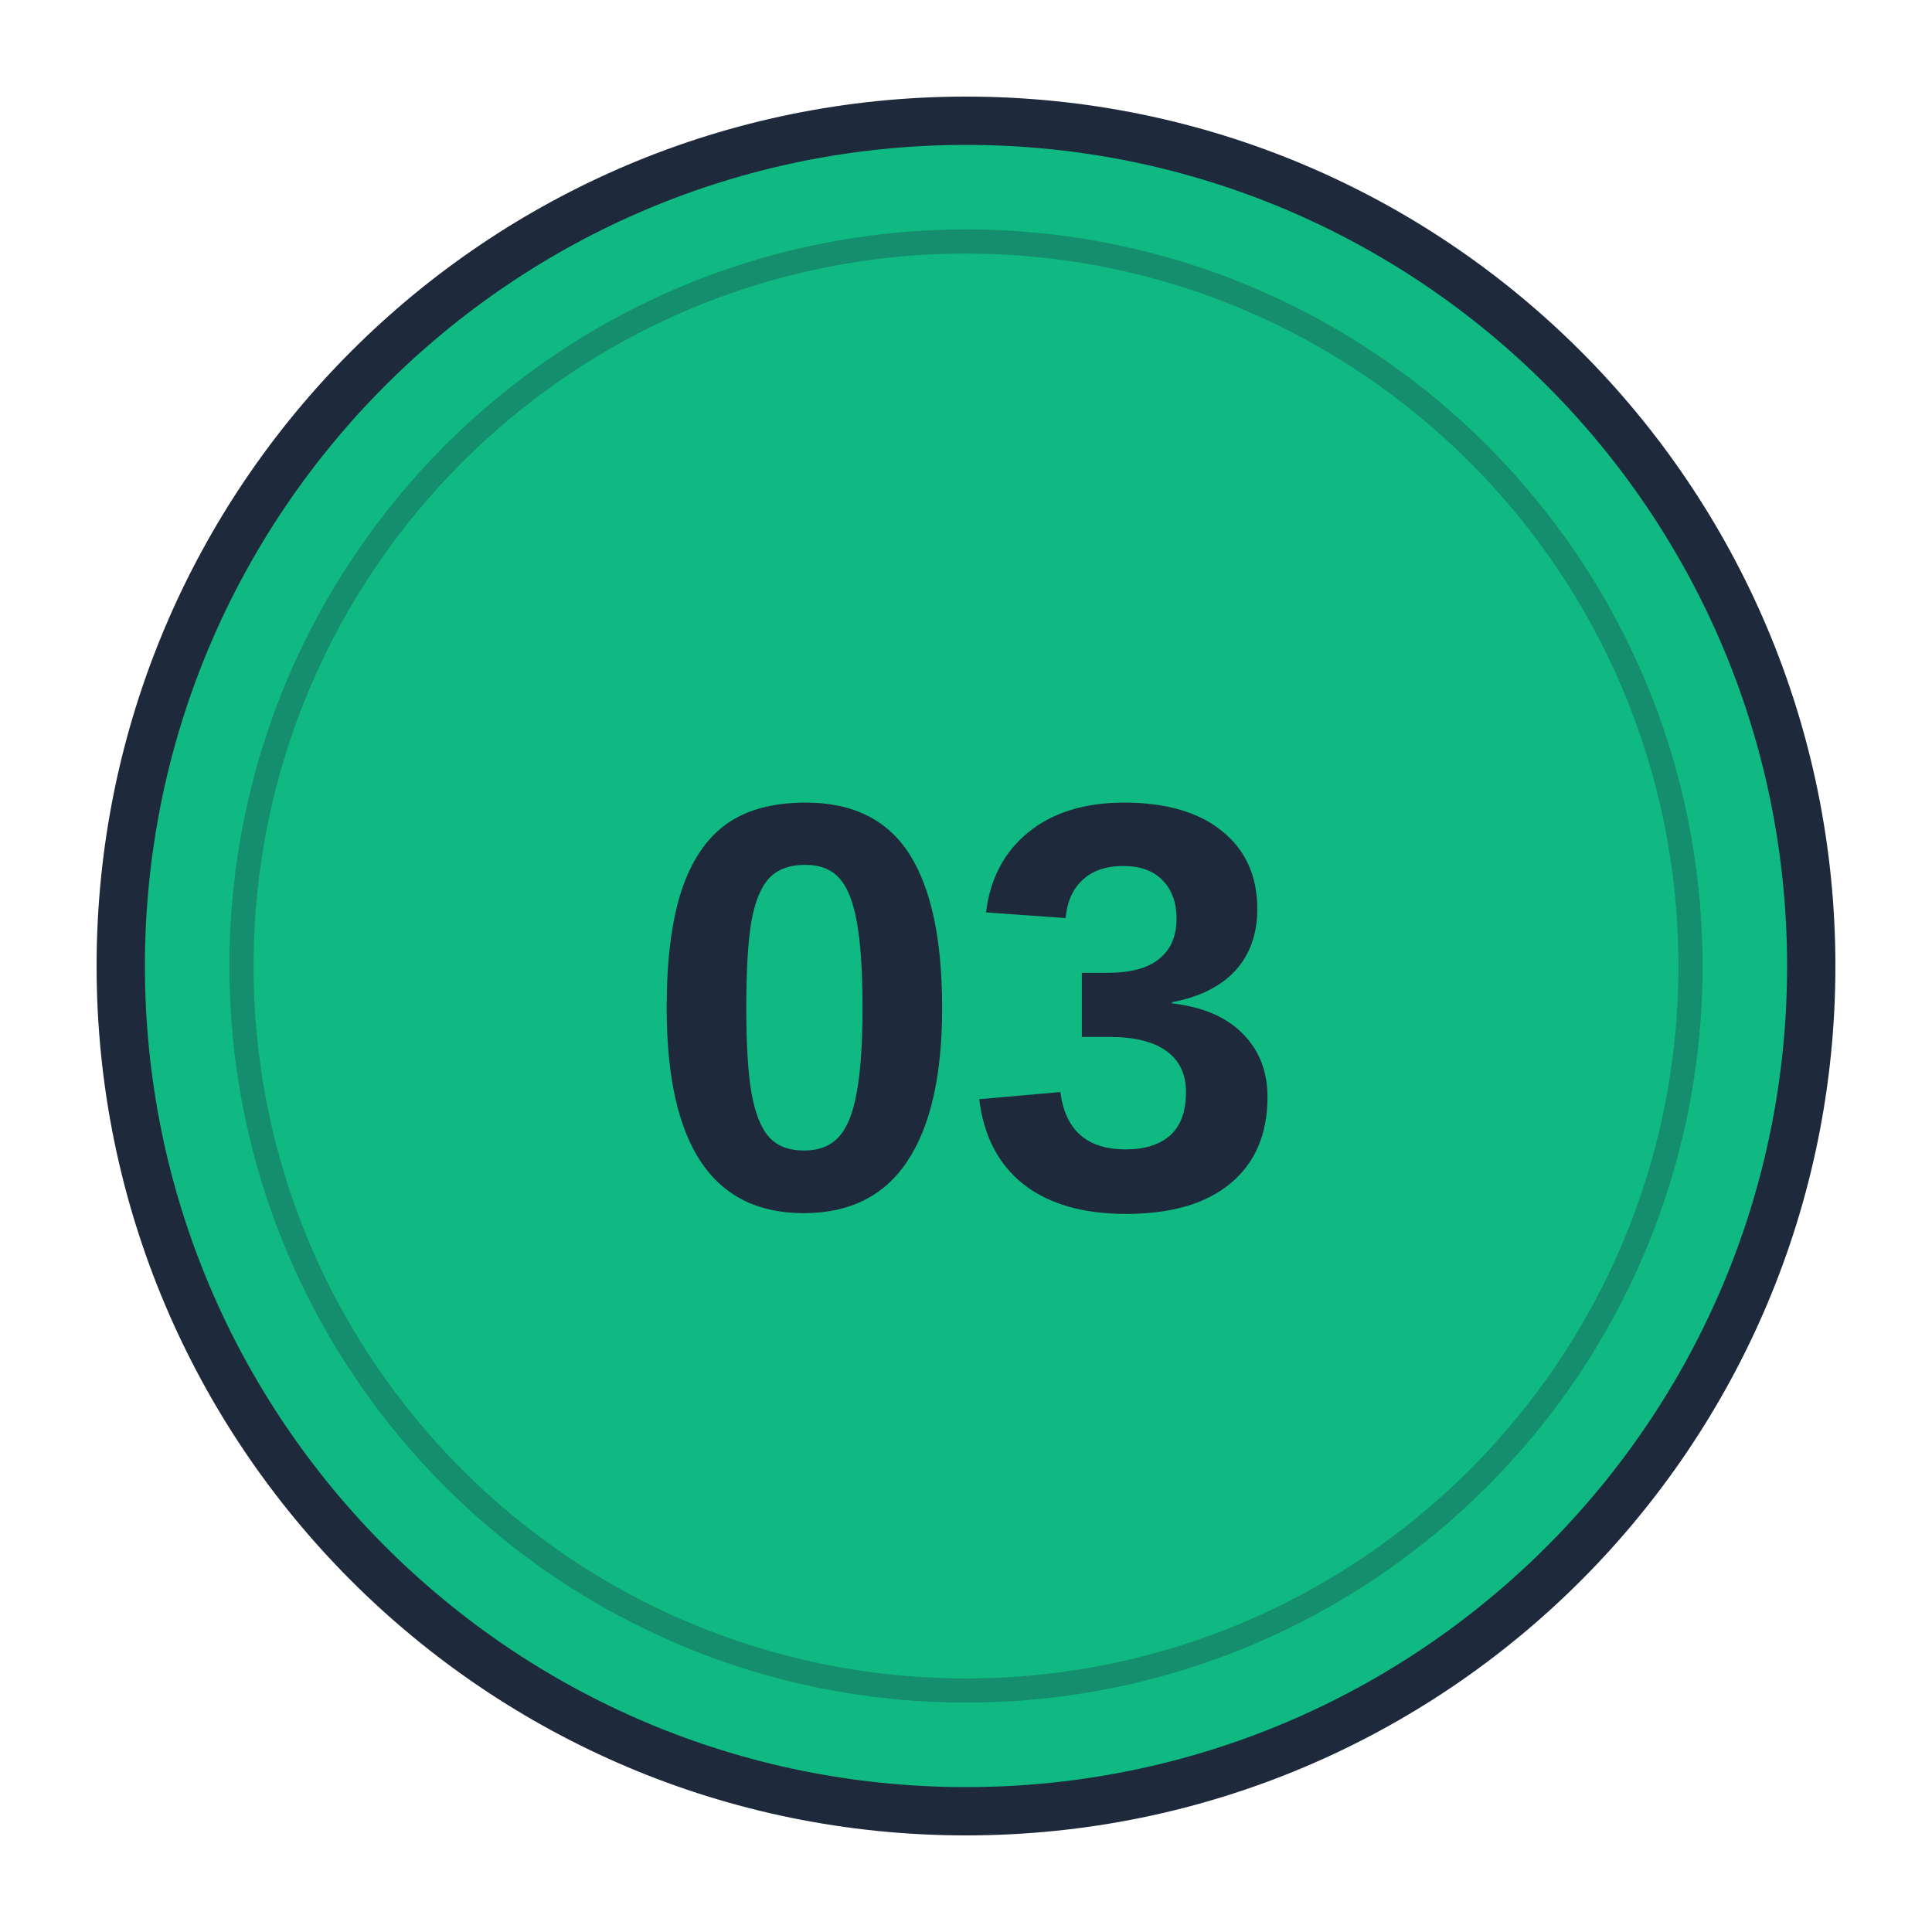
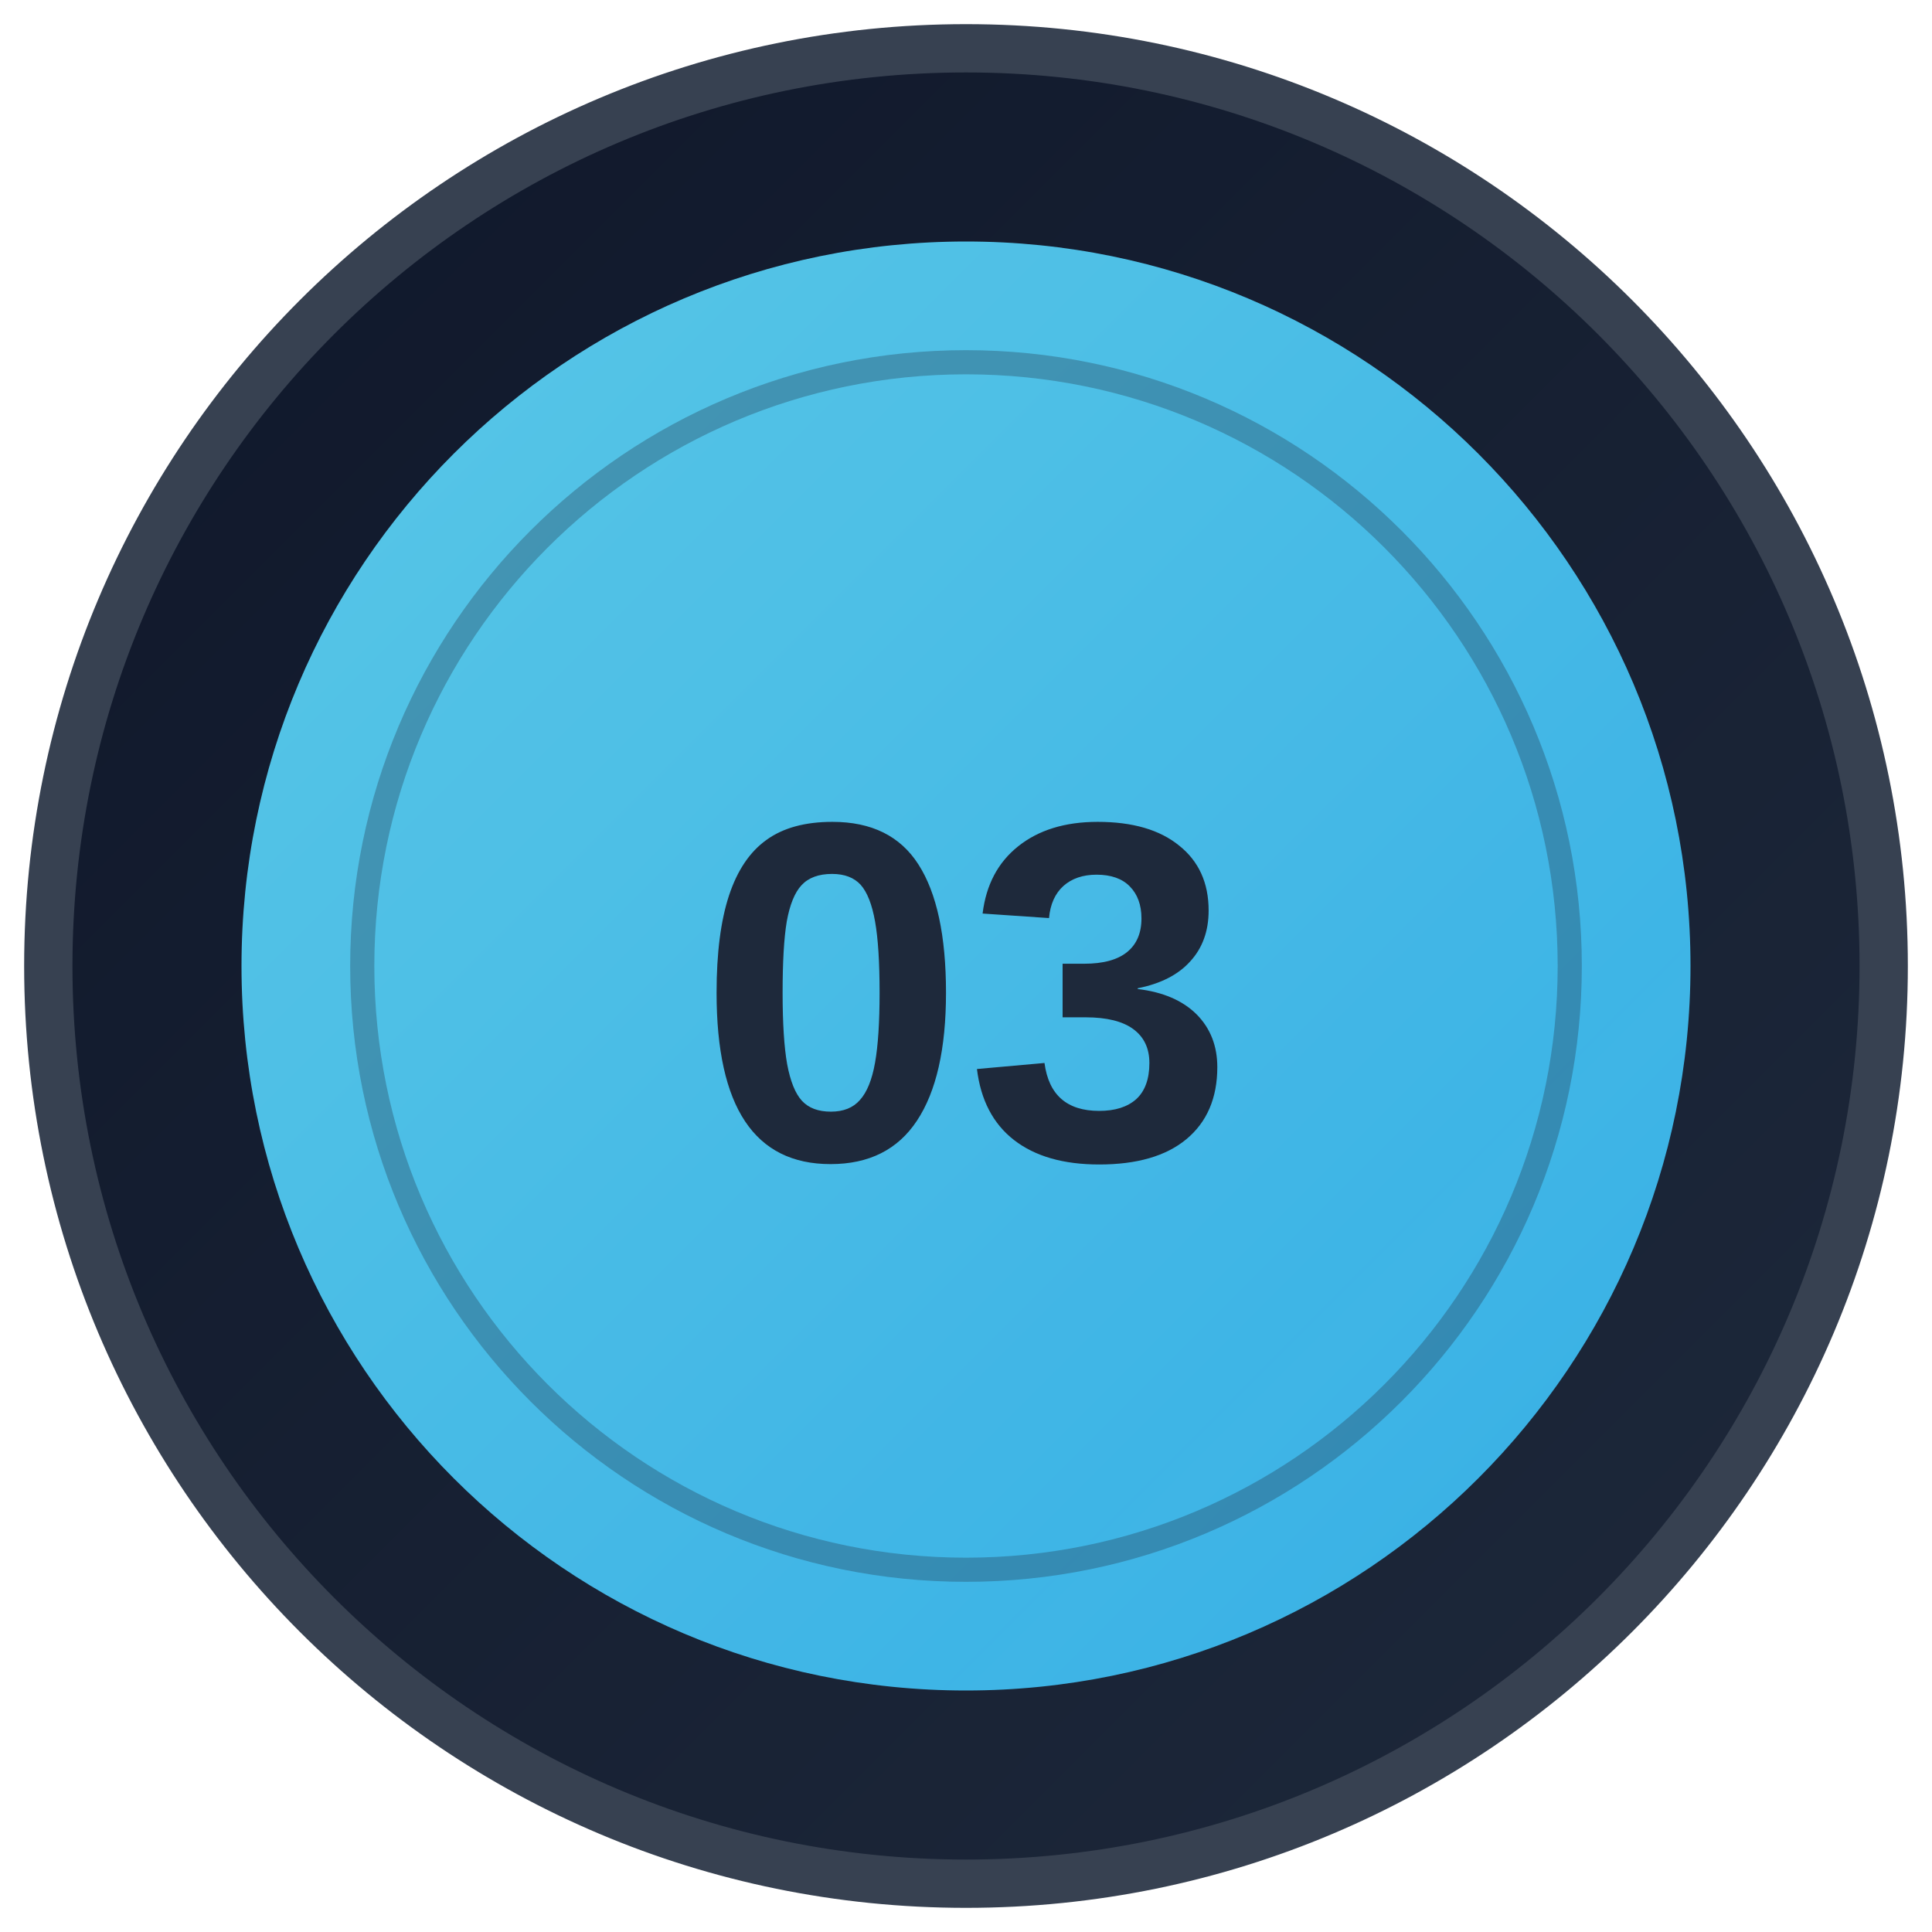
<svg xmlns="http://www.w3.org/2000/svg" width="80" height="80">
-   <circle cx="40" cy="40" r="35" fill="#10b981" stroke="#1e293b" stroke-width="2" />
-   <text x="40" y="50" fill="#1e293b" font-family="Arial, sans-serif" font-size="24" font-weight="bold" text-anchor="middle">03</text>
-   <circle cx="40" cy="40" r="30" fill="none" stroke="#1e293b" stroke-width="1" opacity="0.3" />
+   <defs>
+     <linearGradient id="darkBg03" x1="0%" y1="0%" x2="100%" y2="100%">
+       <stop offset="0%" style="stop-color:#0f172a;stop-opacity:1" />
+       <stop offset="100%" style="stop-color:#1e293b;stop-opacity:1" />
+     </linearGradient>
+     <linearGradient id="weekGradient03" x1="0%" y1="0%" x2="100%" y2="100%">
+       <stop offset="0%" style="stop-color:#61DAFB;stop-opacity:1" />
+       <stop offset="100%" style="stop-color:#38bdf8;stop-opacity:1" />
+     </linearGradient>
+   </defs>
+   <circle cx="40" cy="40" r="38" fill="url(#darkBg03)" stroke="#374151" stroke-width="2" />
+   <circle cx="40" cy="40" r="30" fill="url(#weekGradient03)" opacity="0.9" />
+   <text x="40" y="48" fill="#1e293b" font-family="Arial, sans-serif" font-size="20" font-weight="bold" text-anchor="middle">03</text>
+   <circle cx="40" cy="40" r="25" fill="none" stroke="#1e293b" stroke-width="1" opacity="0.3" />
</svg>
